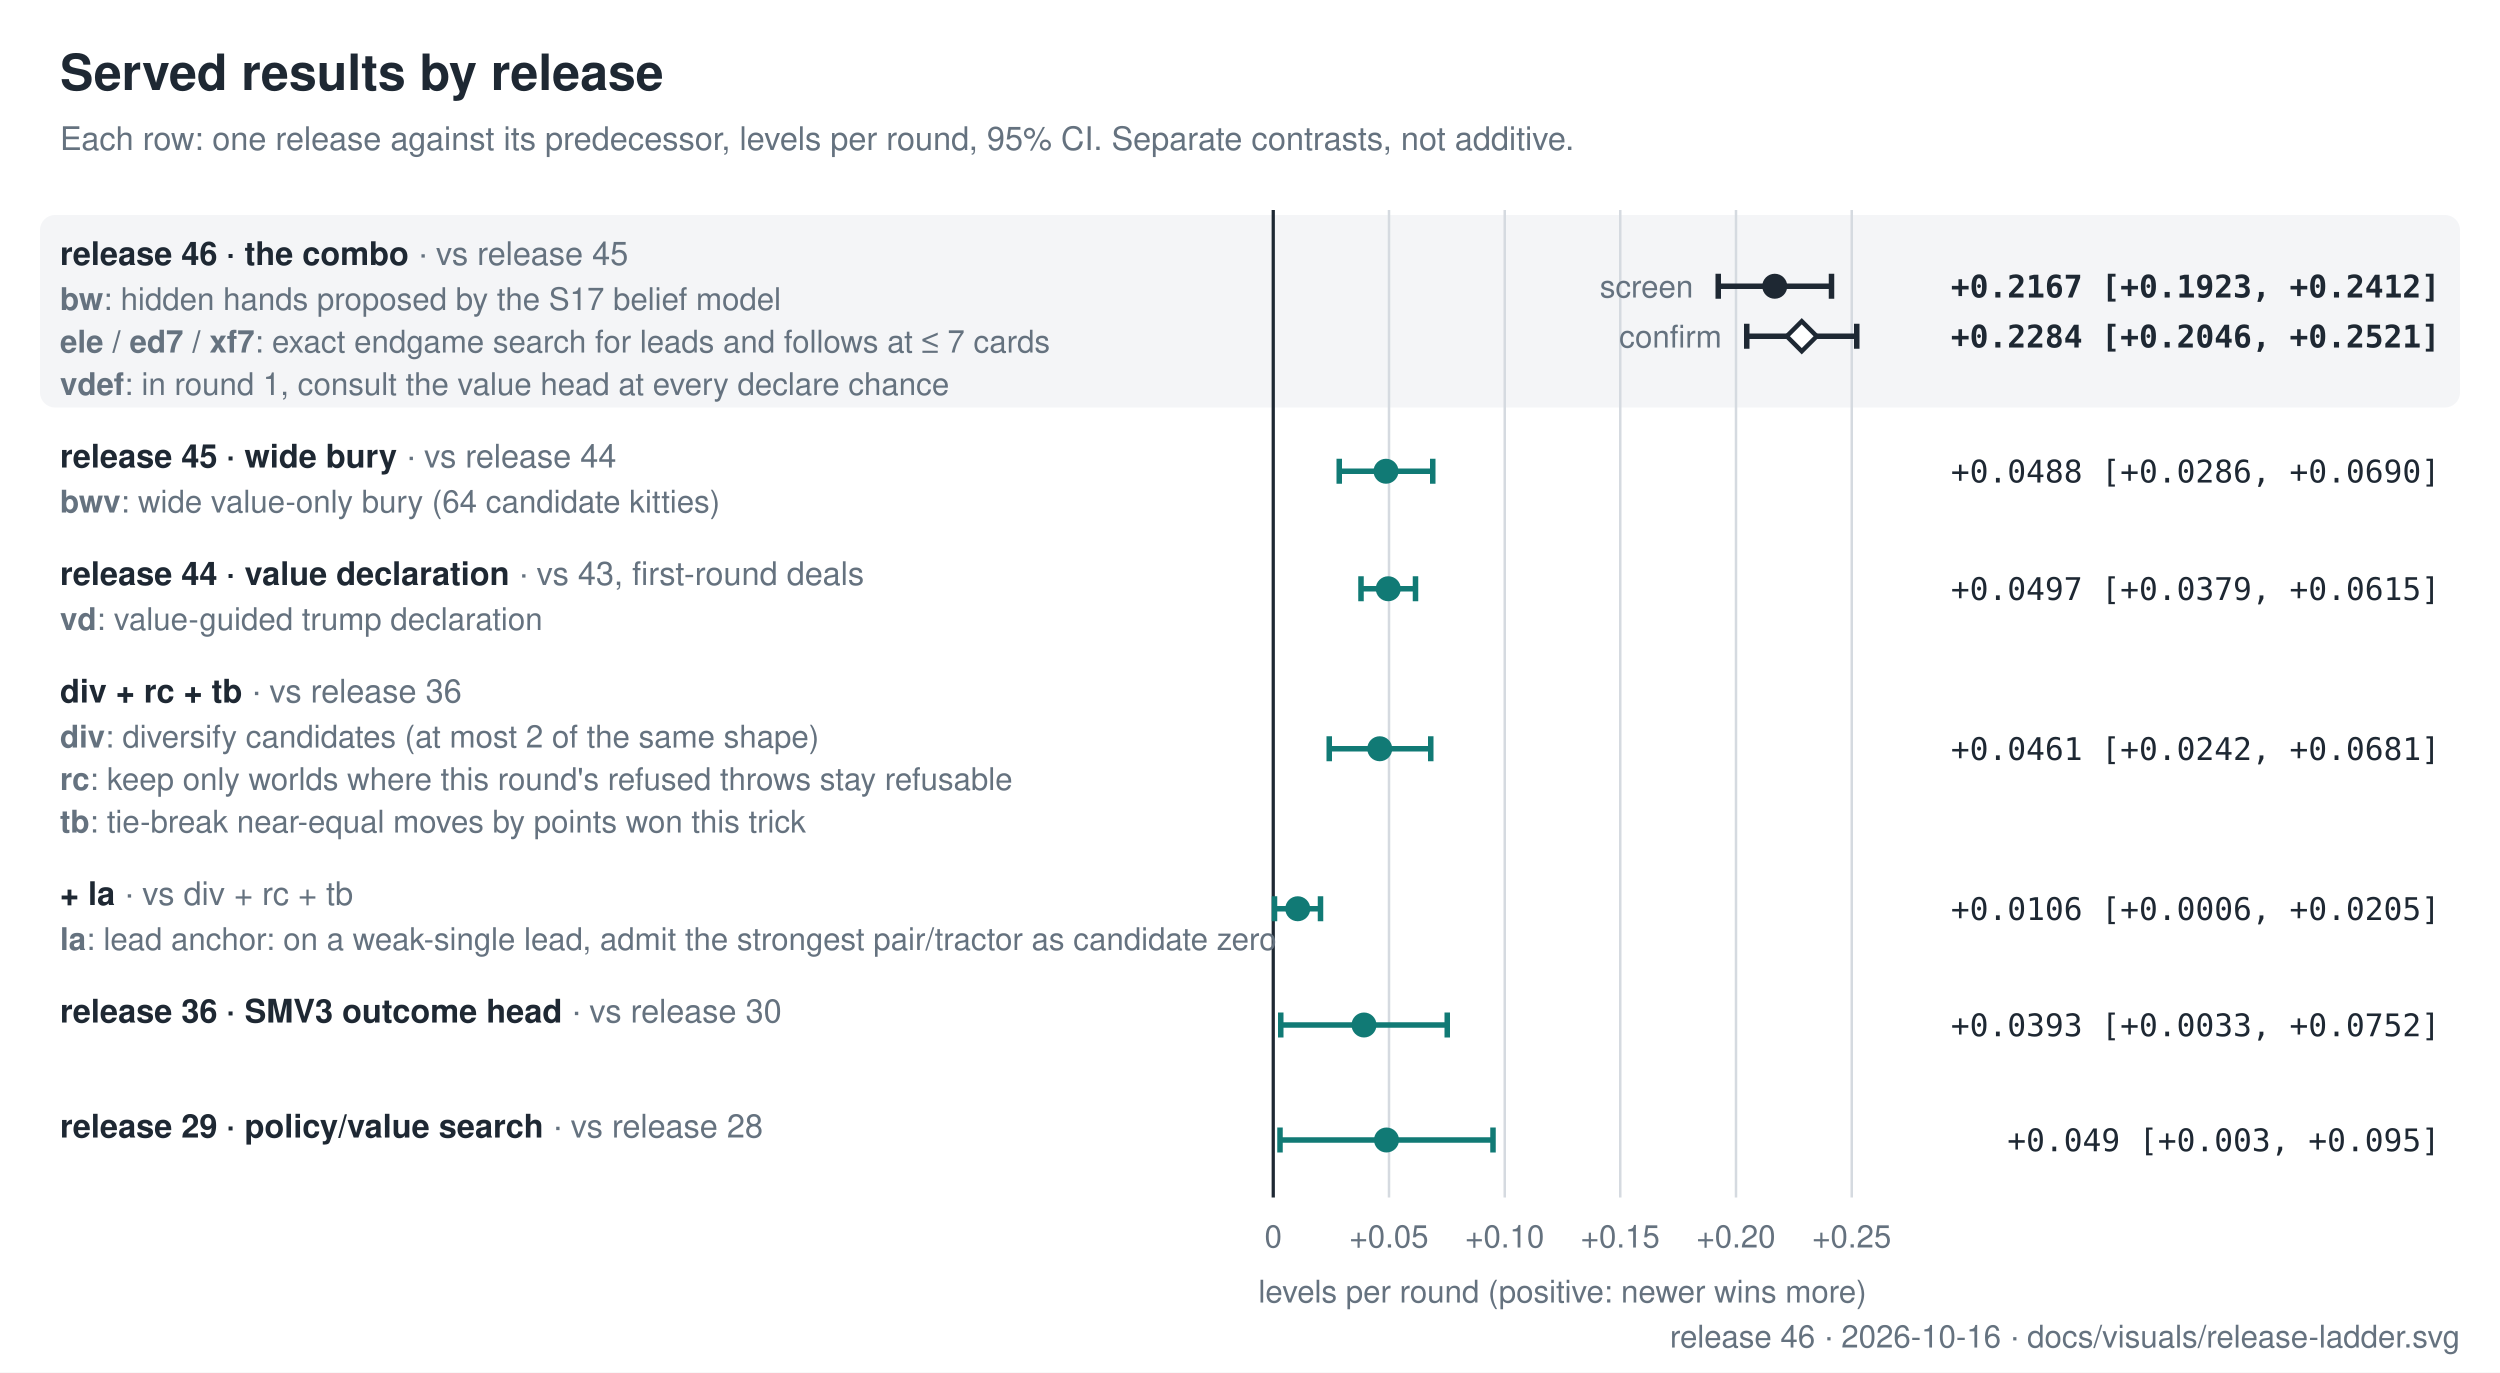
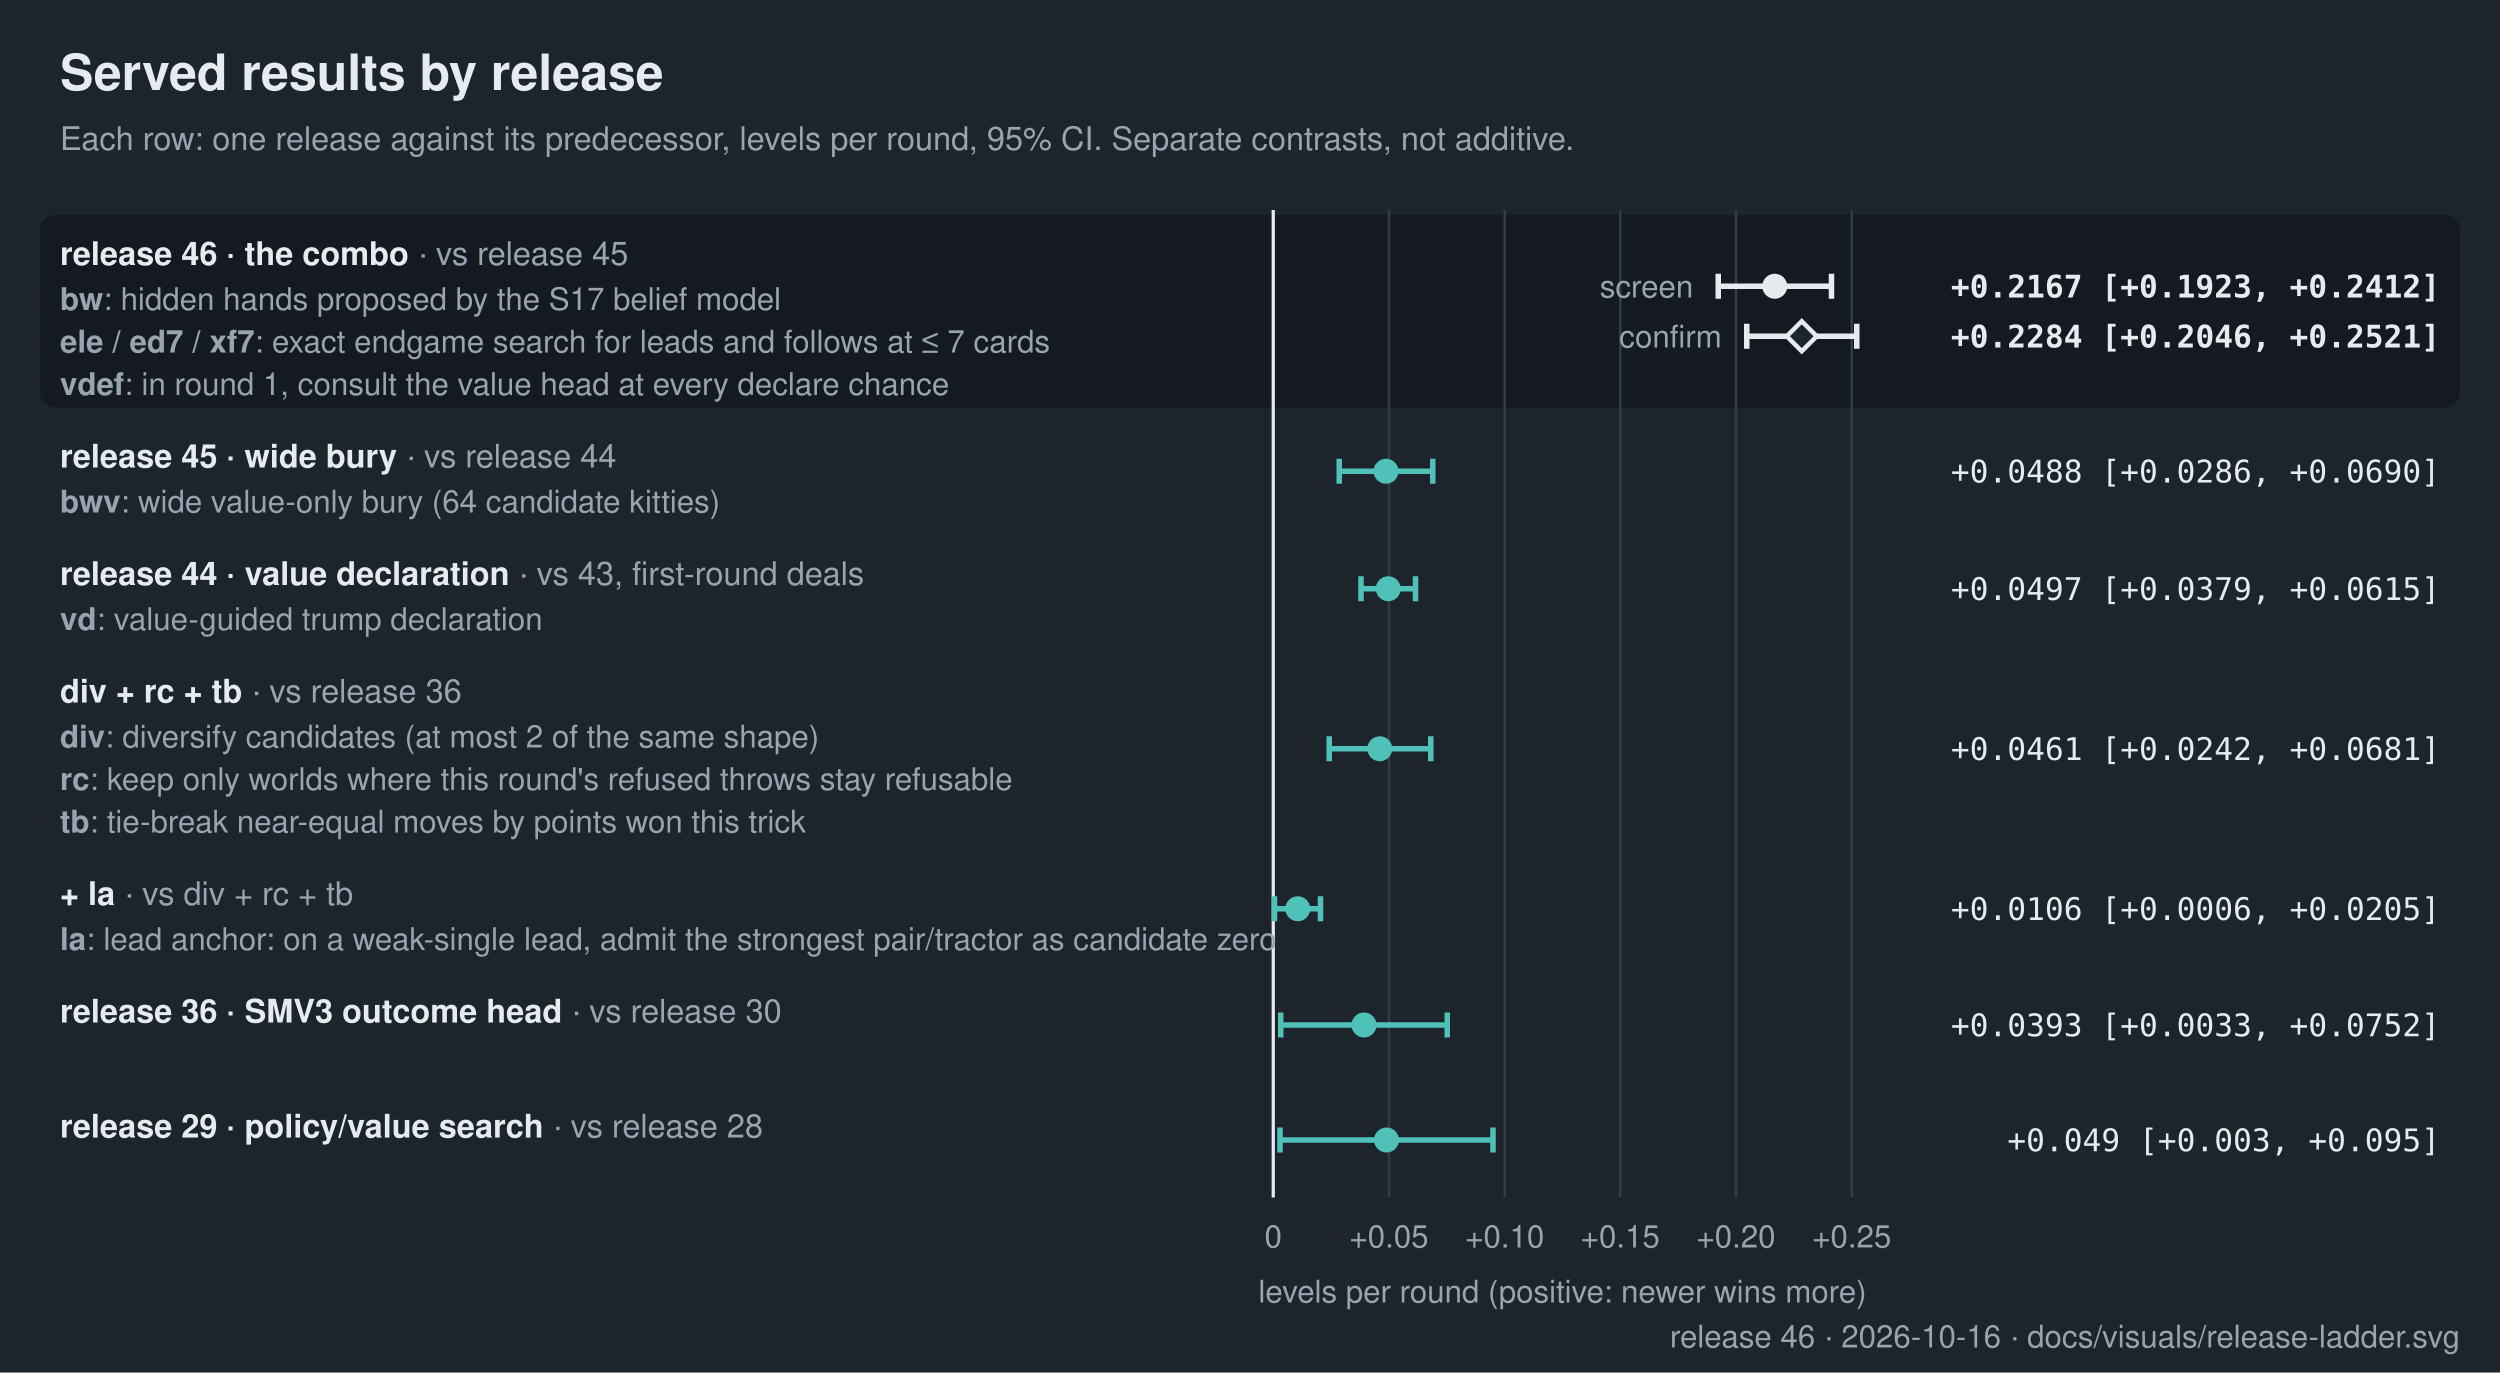
<svg xmlns="http://www.w3.org/2000/svg" viewBox="0 0 1000 549" width="1000" height="549" role="img" aria-label="Forest plot of served results by release, levels per round with 95% CI: release 46 combo vs 45 +0.2167 [+0.1923, +0.2412], confirmation +0.2284 [+0.2046, +0.2521]; release 45 wide bury vs 44 +0.0488 [+0.0286, +0.0690]; release 44 value declaration vs 43 +0.0497 [+0.0379, +0.0615]; div+rc+tb vs release 36 +0.0461 [+0.0242, +0.0681]; +la +0.0106 [+0.0006, +0.0205]; release 36 SMV3 outcome head vs 30 +0.0393 [+0.0033, +0.0752]; release 29 policy/value search vs 28 +0.049 [+0.003, +0.095]. Each rule token is glossed under its row. Separate contrasts; not additive.">
-   <style>text{font-family:-apple-system,BlinkMacSystemFont,"Segoe UI",Helvetica,Arial,sans-serif;fill:#1e2833;font-size:13px}.bg{fill:#ffffff}.mut{fill:#65727f}.b{font-weight:600}.ttl{font-size:20px;font-weight:600}.h{font-size:15px;font-weight:600}.hdr{font-size:12.5px;font-weight:600;letter-spacing:.06em;fill:#65727f}.sm{font-size:12.5px}.it{font-style:italic}.edge{stroke:#d5dae0;stroke-width:1.5;fill:none}.edge.strong{stroke:#3b4f63}.edgebel{stroke:#6a4bb0;stroke-width:1.5;fill:none}.edgeex{stroke:#b03a73;stroke-width:1.5;fill:none}.arrow{stroke:#3b4f63;stroke-width:1.6;fill:none}.ah{fill:#3b4f63}.world{fill:#dfe5ec;stroke:#3b4f63;stroke-width:1.3}.worldx{fill:#ffffff;stroke:#d5dae0;stroke-width:1.3}.thumb{stroke:#3b4f63;stroke-width:1.6;stroke-linecap:round}.xmark{stroke:#a63d2f;stroke-width:2;stroke-linecap:round}.badt{fill:#a63d2f}.goodt{fill:#2e7d4f}.cand{fill:#ffffff;stroke:#1e2833;stroke-width:1.5}.card{fill:#ffffff;stroke:#3b4f63;stroke-width:1}.red{fill:#c0392b}.play{fill:#a8741c}.playtrack{fill:#f3e7cc}.net{fill:#117a75}.nett{fill:#117a75}.root{fill:#1e2833}.inkf{fill:#1e2833}.mutf{fill:#65727f}.rulef{fill:#d5dae0}.paperf{fill:#f4f5f7}.panelf{fill:#ffffff}.bel{fill:#6a4bb0}.belt{fill:#6a4bb0}.belsoft{fill:#ece6f7;stroke:#6a4bb0;stroke-width:1.3}.ex{fill:#b03a73}.ext{fill:#b03a73}.exsoft{fill:#f8e6ef;stroke:#b03a73;stroke-width:1.3}.exline{stroke:#b03a73;stroke-width:1.5;fill:none}.exnode{fill:#ffffff;stroke:#b03a73;stroke-width:1.5}.vd{fill:#2a6fb0}.vdt{fill:#2a6fb0}.vdsoft{fill:#e1ecf7;stroke:#2a6fb0;stroke-width:1.3}.wd{fill:#3b4f63}.wdt{fill:#3b4f63}.wdsoft{fill:#dfe5ec;stroke:#3b4f63;stroke-width:1.3}.axis{stroke:#65727f;stroke-width:1;fill:none}.grid{stroke:#d5dae0;stroke-width:1;fill:none}.zero{stroke:#1e2833;stroke-width:1.3;fill:none}.ring{fill:none;stroke:#1e2833;stroke-width:1.8}.ringex{fill:none;stroke:#b03a73;stroke-width:2}.panelbox{fill:#f4f5f7;stroke:#d5dae0;stroke-width:1}.dash{fill:#ffffff;stroke:#3b4f63;stroke-width:1.5;stroke-dasharray:5 4}.stage{fill:#ffffff;stroke:#3b4f63;stroke-width:1.4}.stagej{fill:#dfe5ec;stroke:#3b4f63;stroke-width:1.4}.lineink{stroke:#1e2833;stroke-width:2.2;fill:none}.linemut{stroke:#65727f;stroke-width:1.2;fill:none}.linebel{stroke:#6a4bb0;stroke-width:2.2;fill:none}.linevd{stroke:#2a6fb0;stroke-width:2.2;fill:none}.linewd{stroke:#3b4f63;stroke-width:2.2;fill:none}.lineex{stroke:#b03a73;stroke-width:2.2;fill:none}.linenet{stroke:#117a75;stroke-width:2.2;fill:none}.chipt{font-size:12.5px;font-weight:700;letter-spacing:.05em;fill:#ffffff}.netbox{fill:#d6ecea;stroke:#117a75;stroke-width:1.5}.netlayer{stroke:#117a75;stroke-width:3;stroke-linecap:round}.netwire{stroke:#117a75;stroke-width:0.8;opacity:.6}.cardatt{fill:#ffffff;stroke:#a63d2f;stroke-width:1.3}.cone{fill:#d5dae0;fill-opacity:.35}.conel{stroke:#65727f;stroke-width:1;stroke-dasharray:3 3;fill:none}.mono{font-family:ui-monospace,SFMono-Regular,Menlo,Consolas,monospace}</style>
+   <style>text{font-family:-apple-system,BlinkMacSystemFont,"Segoe UI",Helvetica,Arial,sans-serif;fill:#e6ebf0;font-size:13px}.bg{fill:#1d242c}.mut{fill:#98a4b0}.b{font-weight:600}.ttl{font-size:20px;font-weight:600}.h{font-size:15px;font-weight:600}.hdr{font-size:12.5px;font-weight:600;letter-spacing:.06em;fill:#98a4b0}.sm{font-size:12.5px}.it{font-style:italic}.edge{stroke:#323c47;stroke-width:1.5;fill:none}.edge.strong{stroke:#aab8c8}.edgebel{stroke:#b39cf0;stroke-width:1.5;fill:none}.edgeex{stroke:#ef8fbe;stroke-width:1.5;fill:none}.arrow{stroke:#aab8c8;stroke-width:1.6;fill:none}.ah{fill:#aab8c8}.world{fill:#2b3642;stroke:#aab8c8;stroke-width:1.3}.worldx{fill:#1d242c;stroke:#323c47;stroke-width:1.3}.thumb{stroke:#aab8c8;stroke-width:1.6;stroke-linecap:round}.xmark{stroke:#e07a6c;stroke-width:2;stroke-linecap:round}.badt{fill:#e07a6c}.goodt{fill:#6fc491}.cand{fill:#1d242c;stroke:#e6ebf0;stroke-width:1.5}.card{fill:#1d242c;stroke:#aab8c8;stroke-width:1}.red{fill:#f08a80}.play{fill:#e0b25a}.playtrack{fill:#3f321a}.net{fill:#4fc1b9}.nett{fill:#4fc1b9}.root{fill:#e6ebf0}.inkf{fill:#e6ebf0}.mutf{fill:#98a4b0}.rulef{fill:#323c47}.paperf{fill:#151a20}.panelf{fill:#1d242c}.bel{fill:#b39cf0}.belt{fill:#b39cf0}.belsoft{fill:#2c2442;stroke:#b39cf0;stroke-width:1.3}.ex{fill:#ef8fbe}.ext{fill:#ef8fbe}.exsoft{fill:#3f1f2e;stroke:#ef8fbe;stroke-width:1.3}.exline{stroke:#ef8fbe;stroke-width:1.5;fill:none}.exnode{fill:#1d242c;stroke:#ef8fbe;stroke-width:1.5}.vd{fill:#7fb8ef}.vdt{fill:#7fb8ef}.vdsoft{fill:#1b2e44;stroke:#7fb8ef;stroke-width:1.3}.wd{fill:#aab8c8}.wdt{fill:#aab8c8}.wdsoft{fill:#2b3642;stroke:#aab8c8;stroke-width:1.3}.axis{stroke:#98a4b0;stroke-width:1;fill:none}.grid{stroke:#323c47;stroke-width:1;fill:none}.zero{stroke:#e6ebf0;stroke-width:1.3;fill:none}.ring{fill:none;stroke:#e6ebf0;stroke-width:1.8}.ringex{fill:none;stroke:#ef8fbe;stroke-width:2}.panelbox{fill:#151a20;stroke:#323c47;stroke-width:1}.dash{fill:#1d242c;stroke:#aab8c8;stroke-width:1.5;stroke-dasharray:5 4}.stage{fill:#1d242c;stroke:#aab8c8;stroke-width:1.4}.stagej{fill:#2b3642;stroke:#aab8c8;stroke-width:1.4}.lineink{stroke:#e6ebf0;stroke-width:2.2;fill:none}.linemut{stroke:#98a4b0;stroke-width:1.2;fill:none}.linebel{stroke:#b39cf0;stroke-width:2.2;fill:none}.linevd{stroke:#7fb8ef;stroke-width:2.2;fill:none}.linewd{stroke:#aab8c8;stroke-width:2.2;fill:none}.lineex{stroke:#ef8fbe;stroke-width:2.2;fill:none}.linenet{stroke:#4fc1b9;stroke-width:2.2;fill:none}.chipt{font-size:12.5px;font-weight:700;letter-spacing:.05em;fill:#1d242c}.netbox{fill:#173f3d;stroke:#4fc1b9;stroke-width:1.5}.netlayer{stroke:#4fc1b9;stroke-width:3;stroke-linecap:round}.netwire{stroke:#4fc1b9;stroke-width:0.8;opacity:.6}.cardatt{fill:#1d242c;stroke:#e07a6c;stroke-width:1.3}.cone{fill:#323c47;fill-opacity:.35}.conel{stroke:#98a4b0;stroke-width:1;stroke-dasharray:3 3;fill:none}.mono{font-family:ui-monospace,SFMono-Regular,Menlo,Consolas,monospace}</style>
  <defs>
    <marker id="ar6" viewBox="0 0 10 10" refX="9" refY="5" markerWidth="7" markerHeight="7" orient="auto">
      <path d="M0,0 L10,5 L0,10 z" class="ah" />
    </marker>
  </defs>
  <rect x="0.0" y="0.0" width="1000.0" height="549.0" class="bg" />
  <text x="24.0" y="36.0" class="ttl">Served results by release</text>
  <text x="24.0" y="60.0" class="mut">Each row: one release against its predecessor, levels per round, 95% CI. Separate contrasts, not additive.</text>
  <rect x="16.0" y="86.0" width="968.0" height="77.0" rx="6" class="paperf" />
  <line x1="509.3" y1="84.0" x2="509.3" y2="479.0" class="zero" />
  <text x="509.3" y="499.0" class="sm mut" text-anchor="middle">0</text>
  <line x1="555.6" y1="84.0" x2="555.6" y2="479.0" class="grid" />
  <text x="555.6" y="499.0" class="sm mut" text-anchor="middle">+0.05</text>
  <line x1="601.9" y1="84.0" x2="601.9" y2="479.0" class="grid" />
  <text x="601.9" y="499.0" class="sm mut" text-anchor="middle">+0.10</text>
  <line x1="648.1" y1="84.0" x2="648.1" y2="479.0" class="grid" />
  <text x="648.1" y="499.0" class="sm mut" text-anchor="middle">+0.15</text>
  <line x1="694.4" y1="84.0" x2="694.4" y2="479.0" class="grid" />
  <text x="694.4" y="499.0" class="sm mut" text-anchor="middle">+0.20</text>
  <line x1="740.7" y1="84.0" x2="740.7" y2="479.0" class="grid" />
  <text x="740.7" y="499.0" class="sm mut" text-anchor="middle">+0.25</text>
  <text x="625.0" y="521.0" class="sm mut" text-anchor="middle">levels per round (positive: newer wins more)</text>
  <text x="24.0" y="106.0" class="b">release 46 · the combo <tspan class="mut" style="font-weight:400">· vs release 45</tspan>
  </text>
  <text x="24.0" y="124.0" class="sm mut">
    <tspan class="b">bw</tspan>: hidden hands proposed by the S17 belief model</text>
  <text x="24.0" y="141.0" class="sm mut">
    <tspan class="b">ele / ed7 / xf7</tspan>: exact endgame search for leads and follows at ≤ 7 cards</text>
  <text x="24.0" y="158.0" class="sm mut">
    <tspan class="b">vdef</tspan>: in round 1, consult the value head at every declare chance</text>
  <line x1="687.3" y1="114.5" x2="732.6" y2="114.5" class="lineink" />
  <line x1="687.3" y1="109.5" x2="687.3" y2="119.5" class="lineink" />
  <line x1="732.6" y1="109.5" x2="732.6" y2="119.5" class="lineink" />
  <circle cx="709.9" cy="114.5" r="5" class="inkf" />
  <text x="677.3" y="119.0" class="sm mut" text-anchor="end">screen</text>
  <text x="976.0" y="119.0" class="mono sm b" text-anchor="end">+0.2167 [+0.1923, +0.2412]</text>
  <line x1="698.7" y1="134.5" x2="742.7" y2="134.5" class="lineink" />
  <line x1="698.7" y1="129.5" x2="698.7" y2="139.5" class="lineink" />
  <line x1="742.7" y1="129.5" x2="742.7" y2="139.5" class="lineink" />
  <path d="M720.7,128.5 L726.7,134.5 L720.7,140.5 L714.7,134.5 z" class="panelf" />
  <path d="M720.7,128.5 L726.7,134.5 L720.7,140.5 L714.7,134.5 z" class="ring" />
  <text x="688.7" y="139.0" class="sm mut" text-anchor="end">confirm</text>
  <text x="976.0" y="139.0" class="mono sm b" text-anchor="end">+0.2284 [+0.2046, +0.2521]</text>
  <text x="24.0" y="187.0" class="b">release 45 · wide bury <tspan class="mut" style="font-weight:400">· vs release 44</tspan>
  </text>
  <text x="24.0" y="205.0" class="sm mut">
    <tspan class="b">bwv</tspan>: wide value-only bury (64 candidate kitties)</text>
  <line x1="535.7" y1="188.5" x2="573.1" y2="188.5" class="linenet" />
  <line x1="535.7" y1="183.5" x2="535.7" y2="193.5" class="linenet" />
  <line x1="573.1" y1="183.5" x2="573.1" y2="193.5" class="linenet" />
  <circle cx="554.4" cy="188.5" r="5" class="net" />
  <text x="976.0" y="193.0" class="mono sm" text-anchor="end">+0.0488 [+0.0286, +0.0690]</text>
  <text x="24.0" y="234.0" class="b">release 44 · value declaration <tspan class="mut" style="font-weight:400">· vs 43, first-round deals</tspan>
  </text>
  <text x="24.0" y="252.0" class="sm mut">
    <tspan class="b">vd</tspan>: value-guided trump declaration</text>
  <line x1="544.4" y1="235.5" x2="566.2" y2="235.5" class="linenet" />
  <line x1="544.4" y1="230.5" x2="544.4" y2="240.5" class="linenet" />
  <line x1="566.2" y1="230.5" x2="566.2" y2="240.5" class="linenet" />
  <circle cx="555.3" cy="235.5" r="5" class="net" />
  <text x="976.0" y="240.0" class="mono sm" text-anchor="end">+0.0497 [+0.0379, +0.0615]</text>
  <text x="24.0" y="281.0" class="b">div + rc + tb <tspan class="mut" style="font-weight:400">· vs release 36</tspan>
  </text>
  <text x="24.0" y="299.0" class="sm mut">
    <tspan class="b">div</tspan>: diversify candidates (at most 2 of the same shape)</text>
  <text x="24.0" y="316.0" class="sm mut">
    <tspan class="b">rc</tspan>: keep only worlds where this round's refused throws stay refusable</text>
  <text x="24.0" y="333.0" class="sm mut">
    <tspan class="b">tb</tspan>: tie-break near-equal moves by points won this trick</text>
  <line x1="531.7" y1="299.5" x2="572.3" y2="299.5" class="linenet" />
  <line x1="531.7" y1="294.5" x2="531.7" y2="304.5" class="linenet" />
  <line x1="572.3" y1="294.5" x2="572.3" y2="304.5" class="linenet" />
  <circle cx="551.9" cy="299.5" r="5" class="net" />
  <text x="976.0" y="304.0" class="mono sm" text-anchor="end">+0.0461 [+0.0242, +0.0681]</text>
  <text x="24.0" y="362.0" class="b">+ la <tspan class="mut" style="font-weight:400">· vs div + rc + tb</tspan>
  </text>
  <text x="24.0" y="380.0" class="sm mut">
    <tspan class="b">la</tspan>: lead anchor: on a weak-single lead, admit the strongest pair/tractor as candidate zero</text>
  <line x1="509.8" y1="363.5" x2="528.2" y2="363.5" class="linenet" />
  <line x1="509.8" y1="358.5" x2="509.8" y2="368.5" class="linenet" />
  <line x1="528.2" y1="358.5" x2="528.2" y2="368.5" class="linenet" />
  <circle cx="519.1" cy="363.5" r="5" class="net" />
  <text x="976.0" y="368.0" class="mono sm" text-anchor="end">+0.0106 [+0.0006, +0.0205]</text>
  <text x="24.0" y="409.0" class="b">release 36 · SMV3 outcome head <tspan class="mut" style="font-weight:400">· vs release 30</tspan>
  </text>
  <line x1="512.3" y1="410.0" x2="578.9" y2="410.0" class="linenet" />
  <line x1="512.3" y1="405.0" x2="512.3" y2="415.0" class="linenet" />
  <line x1="578.9" y1="405.0" x2="578.9" y2="415.0" class="linenet" />
  <circle cx="545.6" cy="410.0" r="5" class="net" />
  <text x="976.0" y="414.5" class="mono sm" text-anchor="end">+0.0393 [+0.0033, +0.0752]</text>
  <text x="24.0" y="455.0" class="b">release 29 · policy/value search <tspan class="mut" style="font-weight:400">· vs release 28</tspan>
  </text>
  <line x1="512.0" y1="456.0" x2="597.2" y2="456.0" class="linenet" />
  <line x1="512.0" y1="451.0" x2="512.0" y2="461.0" class="linenet" />
  <line x1="597.2" y1="451.0" x2="597.2" y2="461.0" class="linenet" />
  <circle cx="554.6" cy="456.0" r="5" class="net" />
  <text x="976.0" y="460.5" class="mono sm" text-anchor="end">+0.049 [+0.003, +0.095]</text>
  <text x="984.0" y="539.0" class="mut sm" text-anchor="end">release 46 · 2026-10-16 · docs/visuals/release-ladder.svg</text>
</svg>
